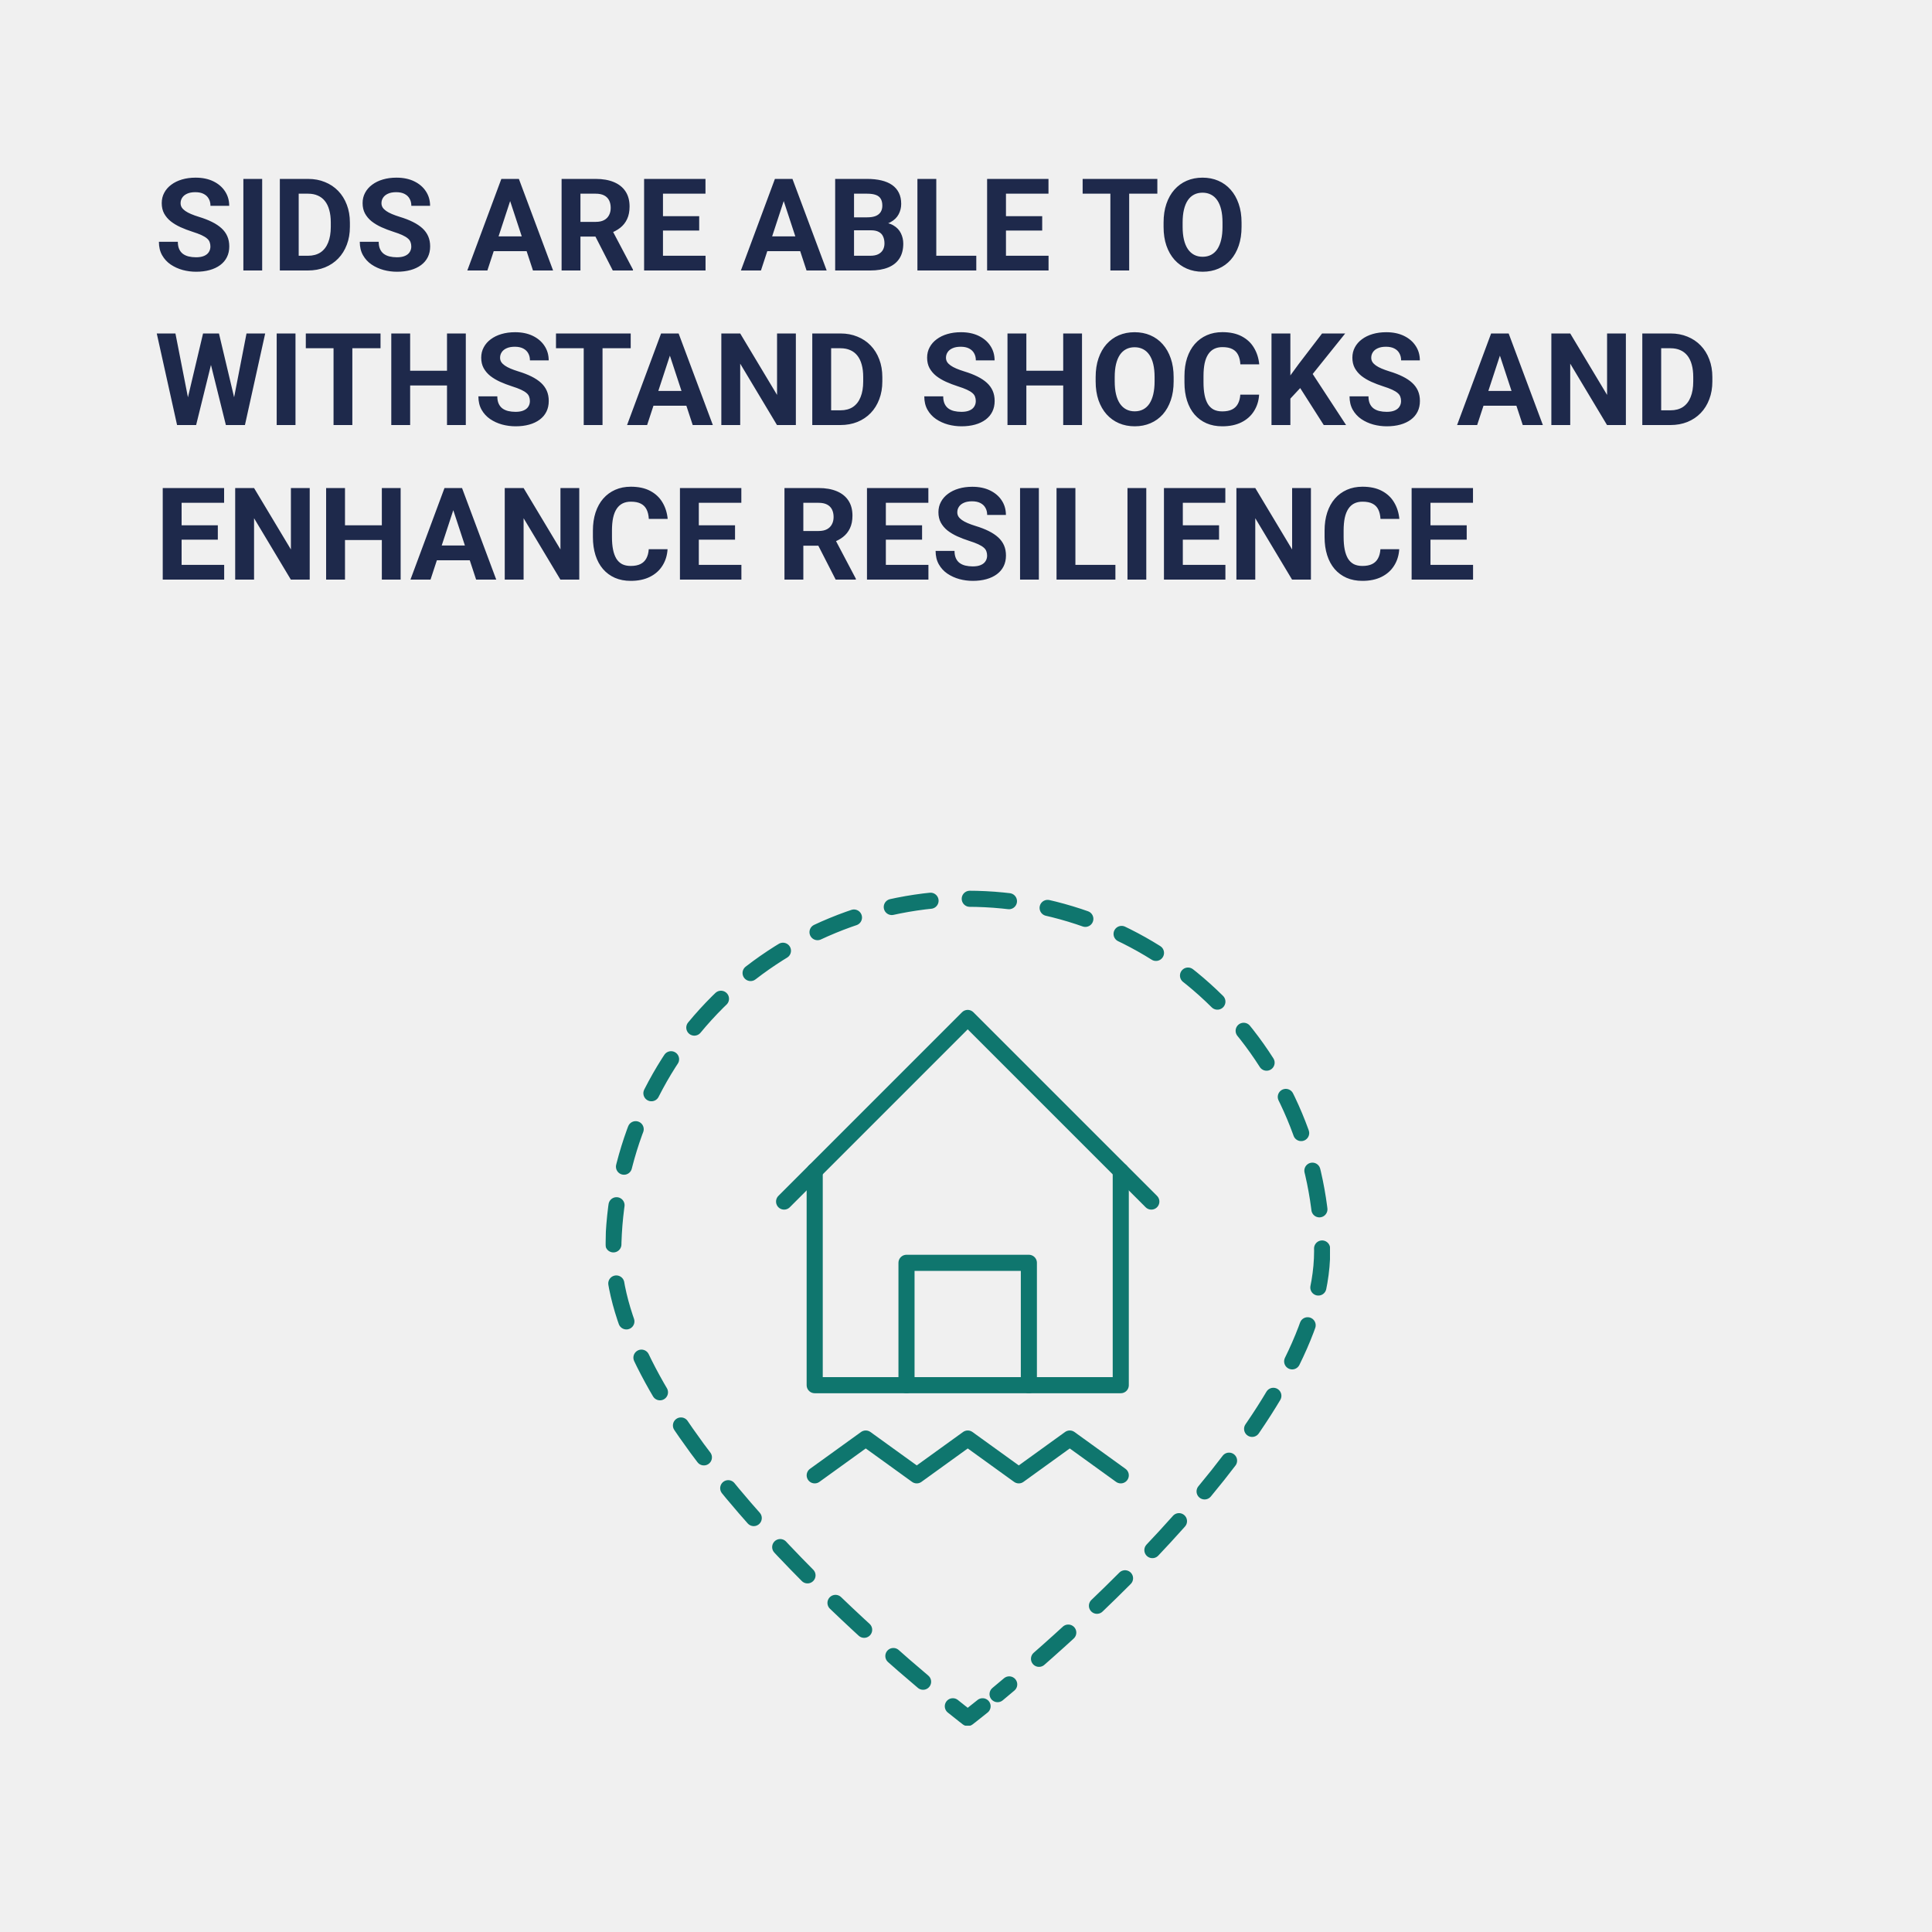
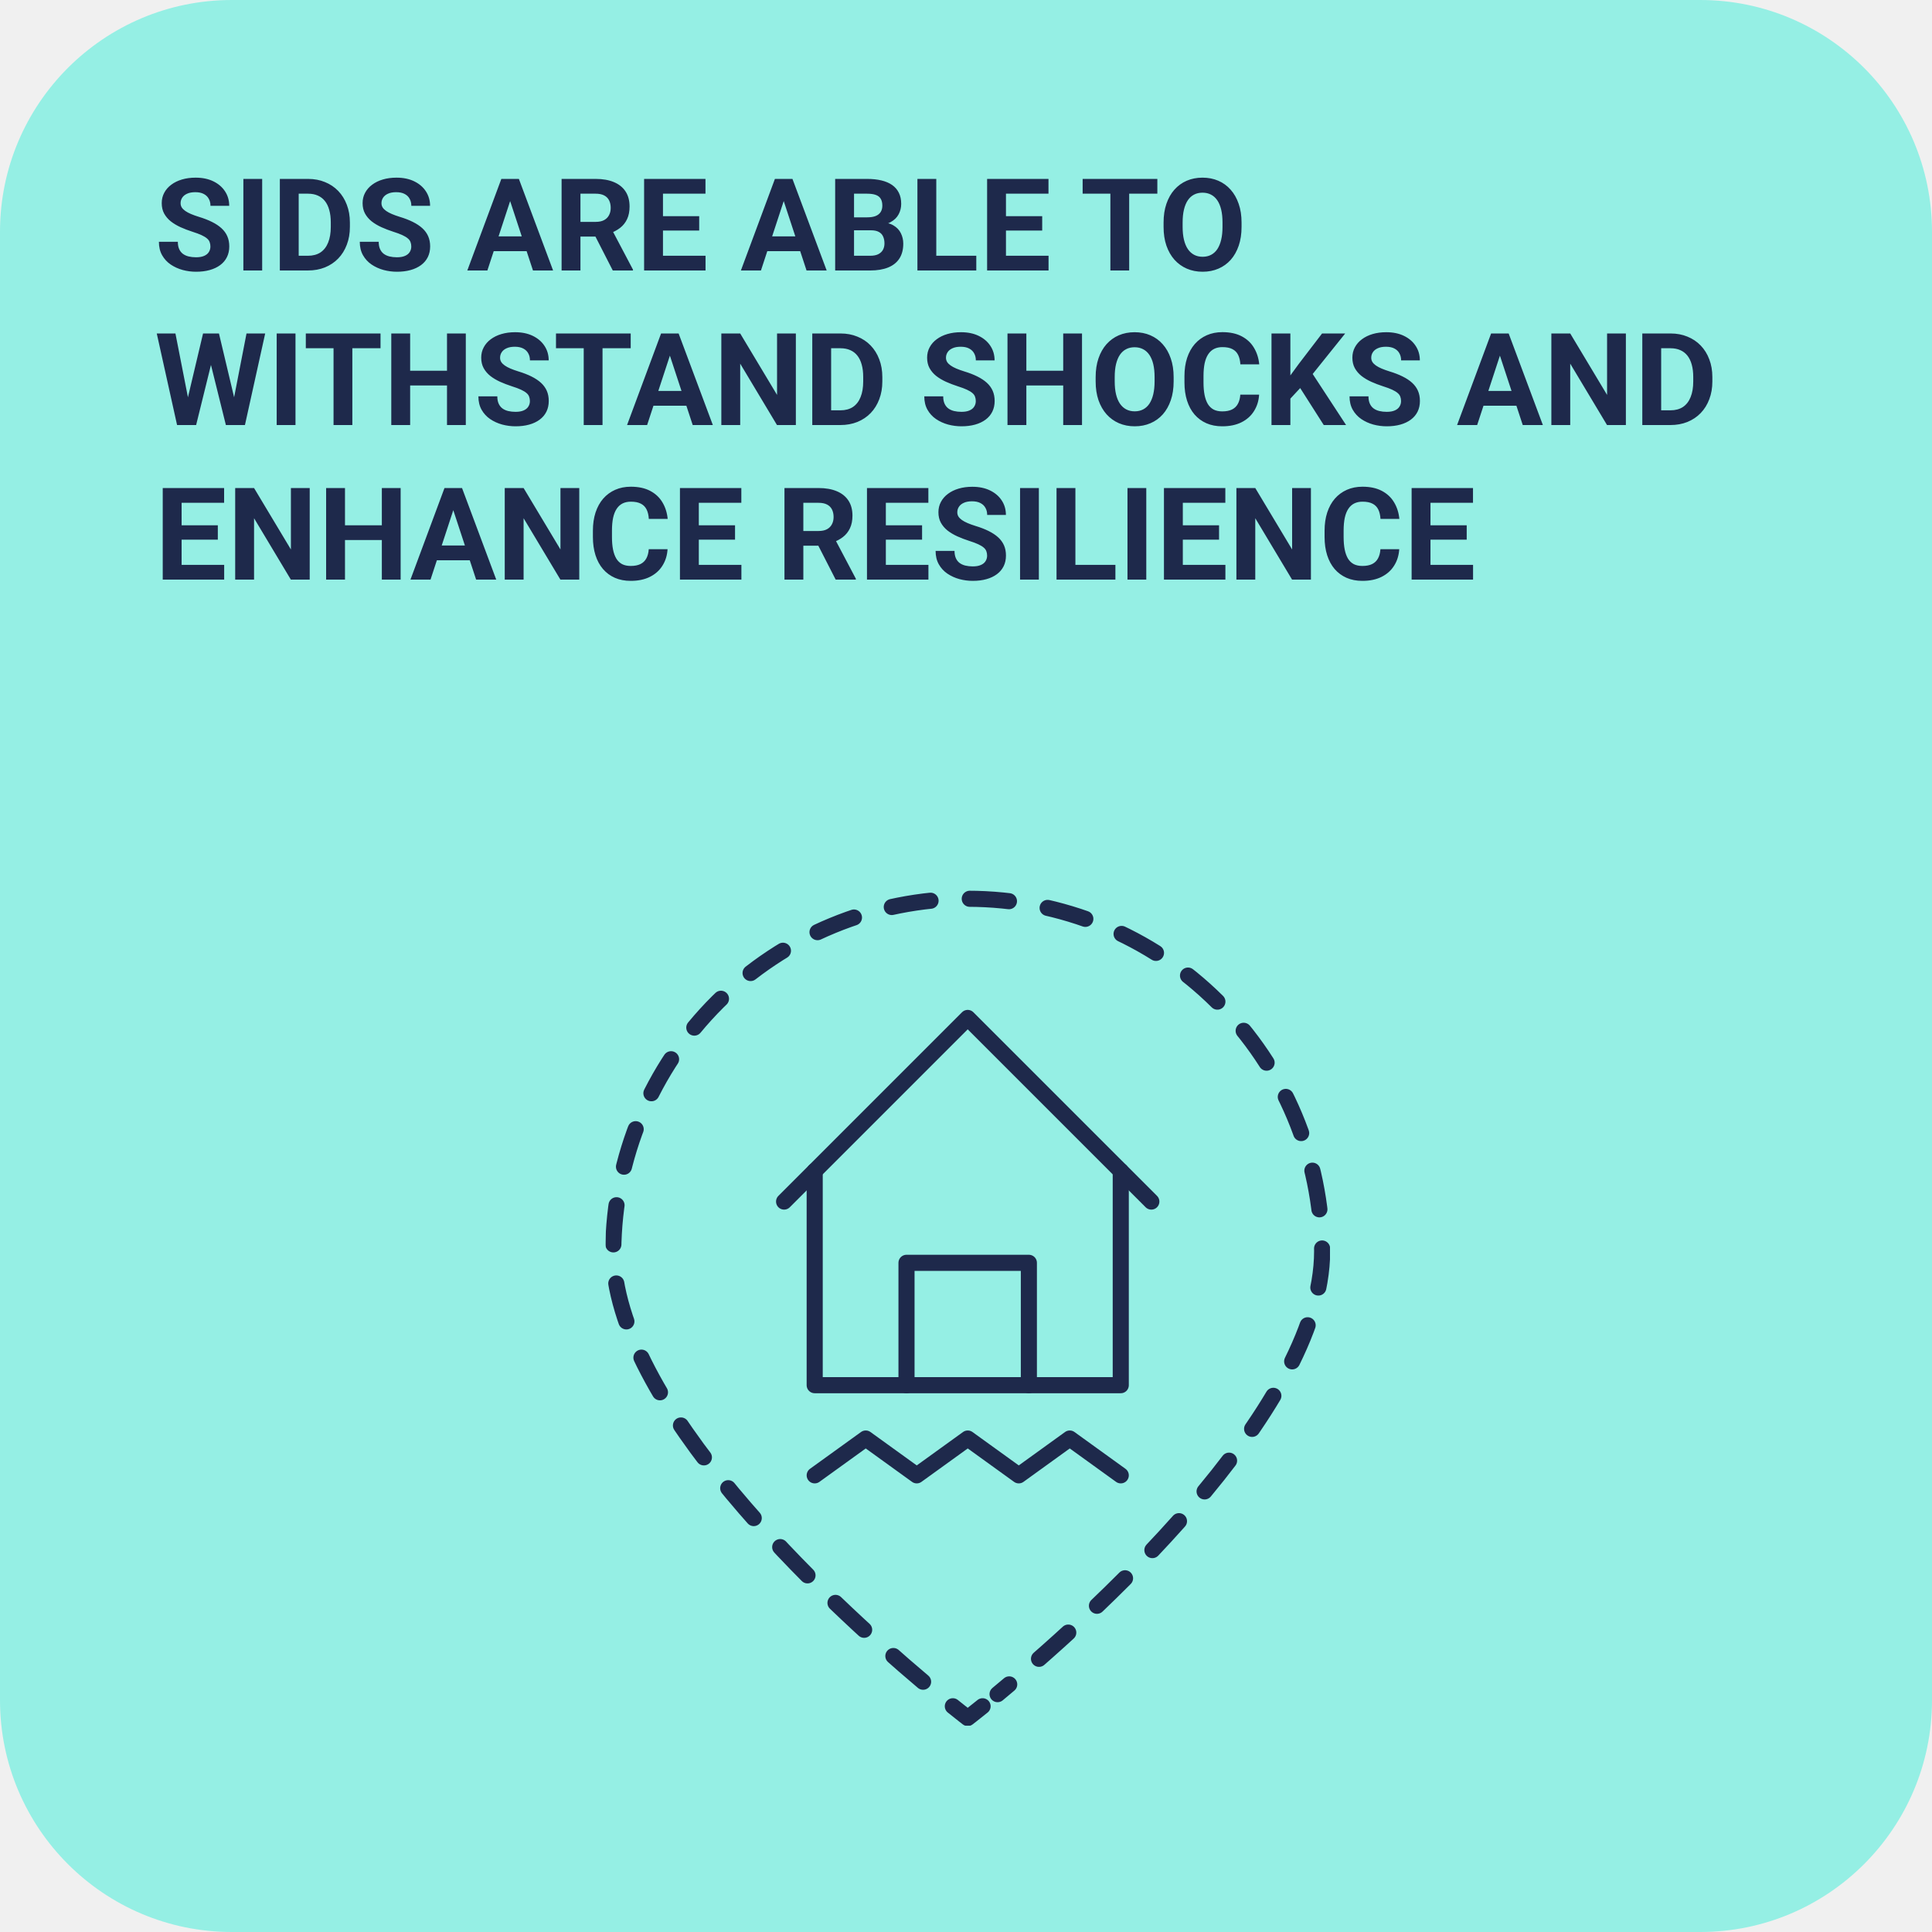
<svg xmlns="http://www.w3.org/2000/svg" width="150" height="150" viewBox="0 0 150 150" fill="none">
  <g clip-path="url(#clip0_1_114)">
+     <path d="M132 0H18C8.059 0 0 8.059 0 18V132C0 141.941 8.059 150 18 150H132C141.941 150 150 141.941 150 132V18C150 8.059 141.941 0 132 0Z" fill="#95EFE4" />
    <path d="M16.336 19.14C16.336 19.013 16.316 18.899 16.277 18.798C16.241 18.694 16.173 18.599 16.072 18.515C15.971 18.427 15.83 18.34 15.648 18.256C15.465 18.171 15.229 18.083 14.94 17.992C14.617 17.888 14.311 17.771 14.021 17.641C13.735 17.51 13.481 17.359 13.26 17.186C13.042 17.011 12.869 16.807 12.742 16.576C12.618 16.345 12.557 16.076 12.557 15.771C12.557 15.474 12.622 15.206 12.752 14.965C12.882 14.721 13.065 14.512 13.299 14.34C13.533 14.164 13.81 14.029 14.129 13.935C14.451 13.84 14.804 13.793 15.188 13.793C15.713 13.793 16.17 13.887 16.561 14.076C16.951 14.265 17.254 14.524 17.469 14.852C17.687 15.181 17.796 15.557 17.796 15.98H16.341C16.341 15.772 16.297 15.59 16.209 15.434C16.124 15.274 15.994 15.149 15.818 15.058C15.646 14.966 15.428 14.921 15.164 14.921C14.91 14.921 14.699 14.96 14.529 15.038C14.36 15.113 14.233 15.216 14.148 15.346C14.064 15.473 14.021 15.616 14.021 15.775C14.021 15.896 14.051 16.005 14.109 16.102C14.171 16.2 14.262 16.291 14.383 16.376C14.503 16.461 14.651 16.54 14.827 16.615C15.003 16.69 15.206 16.763 15.438 16.835C15.825 16.952 16.165 17.084 16.458 17.23C16.754 17.377 17.002 17.541 17.2 17.724C17.399 17.906 17.549 18.113 17.649 18.344C17.75 18.575 17.801 18.837 17.801 19.13C17.801 19.439 17.741 19.716 17.62 19.96C17.5 20.204 17.326 20.411 17.098 20.58C16.87 20.749 16.598 20.878 16.282 20.966C15.966 21.054 15.613 21.098 15.223 21.098C14.871 21.098 14.524 21.052 14.183 20.961C13.841 20.866 13.53 20.725 13.25 20.536C12.973 20.347 12.752 20.106 12.586 19.814C12.42 19.52 12.337 19.174 12.337 18.773H13.807C13.807 18.995 13.841 19.182 13.909 19.335C13.977 19.488 14.074 19.612 14.197 19.706C14.324 19.8 14.474 19.869 14.646 19.911C14.822 19.953 15.014 19.975 15.223 19.975C15.477 19.975 15.685 19.939 15.848 19.867C16.014 19.796 16.136 19.696 16.214 19.569C16.295 19.442 16.336 19.299 16.336 19.14ZM20.355 13.891V21H18.895V13.891H20.355ZM23.909 21H22.361L22.371 19.857H23.909C24.293 19.857 24.617 19.771 24.881 19.599C25.145 19.423 25.343 19.167 25.477 18.832C25.613 18.497 25.682 18.091 25.682 17.616V17.27C25.682 16.905 25.643 16.584 25.564 16.308C25.49 16.031 25.377 15.798 25.227 15.609C25.078 15.421 24.894 15.279 24.676 15.185C24.458 15.087 24.207 15.038 23.924 15.038H22.332V13.891H23.924C24.399 13.891 24.834 13.972 25.227 14.135C25.625 14.294 25.968 14.524 26.258 14.823C26.547 15.123 26.77 15.481 26.927 15.898C27.086 16.311 27.166 16.771 27.166 17.279V17.616C27.166 18.121 27.086 18.581 26.927 18.998C26.77 19.415 26.547 19.773 26.258 20.072C25.971 20.369 25.628 20.598 25.227 20.761C24.83 20.92 24.391 21 23.909 21ZM23.191 13.891V21H21.727V13.891H23.191ZM31.932 19.14C31.932 19.013 31.912 18.899 31.873 18.798C31.837 18.694 31.769 18.599 31.668 18.515C31.567 18.427 31.425 18.34 31.243 18.256C31.061 18.171 30.825 18.083 30.535 17.992C30.213 17.888 29.907 17.771 29.617 17.641C29.331 17.51 29.077 17.359 28.855 17.186C28.637 17.011 28.465 16.807 28.338 16.576C28.214 16.345 28.152 16.076 28.152 15.771C28.152 15.474 28.217 15.206 28.348 14.965C28.478 14.721 28.66 14.512 28.895 14.34C29.129 14.164 29.406 14.029 29.725 13.935C30.047 13.84 30.4 13.793 30.784 13.793C31.308 13.793 31.766 13.887 32.156 14.076C32.547 14.265 32.85 14.524 33.065 14.852C33.283 15.181 33.392 15.557 33.392 15.98H31.936C31.936 15.772 31.893 15.59 31.805 15.434C31.72 15.274 31.59 15.149 31.414 15.058C31.241 14.966 31.023 14.921 30.76 14.921C30.506 14.921 30.294 14.96 30.125 15.038C29.956 15.113 29.829 15.216 29.744 15.346C29.66 15.473 29.617 15.616 29.617 15.775C29.617 15.896 29.646 16.005 29.705 16.102C29.767 16.2 29.858 16.291 29.979 16.376C30.099 16.461 30.247 16.54 30.423 16.615C30.599 16.69 30.802 16.763 31.033 16.835C31.421 16.952 31.761 17.084 32.054 17.23C32.35 17.377 32.597 17.541 32.796 17.724C32.995 17.906 33.144 18.113 33.245 18.344C33.346 18.575 33.397 18.837 33.397 19.13C33.397 19.439 33.336 19.716 33.216 19.96C33.095 20.204 32.921 20.411 32.693 20.58C32.465 20.749 32.194 20.878 31.878 20.966C31.562 21.054 31.209 21.098 30.818 21.098C30.467 21.098 30.12 21.052 29.778 20.961C29.436 20.866 29.126 20.725 28.846 20.536C28.569 20.347 28.348 20.106 28.182 19.814C28.016 19.52 27.933 19.174 27.933 18.773H29.402C29.402 18.995 29.436 19.182 29.505 19.335C29.573 19.488 29.669 19.612 29.793 19.706C29.92 19.8 30.07 19.869 30.242 19.911C30.418 19.953 30.61 19.975 30.818 19.975C31.072 19.975 31.281 19.939 31.443 19.867C31.609 19.796 31.731 19.696 31.81 19.569C31.891 19.442 31.932 19.299 31.932 19.14ZM39.773 15.106L37.84 21H36.282L38.924 13.891H39.915L39.773 15.106ZM41.38 21L39.441 15.106L39.285 13.891H40.286L42.942 21H41.38ZM41.292 18.354V19.501H37.537V18.354H41.292ZM43.602 13.891H46.253C46.797 13.891 47.264 13.972 47.654 14.135C48.048 14.297 48.351 14.538 48.562 14.857C48.774 15.176 48.88 15.569 48.88 16.034C48.88 16.415 48.815 16.742 48.685 17.016C48.558 17.286 48.377 17.512 48.143 17.694C47.911 17.873 47.64 18.017 47.327 18.124L46.863 18.368H44.559L44.549 17.226H46.263C46.52 17.226 46.733 17.18 46.902 17.089C47.072 16.998 47.199 16.871 47.283 16.708C47.371 16.545 47.415 16.356 47.415 16.142C47.415 15.914 47.373 15.717 47.288 15.551C47.203 15.385 47.075 15.258 46.902 15.17C46.73 15.082 46.513 15.038 46.253 15.038H45.066V21H43.602V13.891ZM47.576 21L45.955 17.831L47.503 17.821L49.144 20.932V21H47.576ZM54.778 19.857V21H50.994V19.857H54.778ZM51.473 13.891V21H50.008V13.891H51.473ZM54.285 16.786V17.899H50.994V16.786H54.285ZM54.773 13.891V15.038H50.994V13.891H54.773ZM61.014 15.106L59.08 21H57.523L60.164 13.891H61.155L61.014 15.106ZM62.62 21L60.682 15.106L60.525 13.891H61.526L64.183 21H62.62ZM62.532 18.354V19.501H58.777V18.354H62.532ZM67.625 17.88H65.799L65.789 16.874H67.322C67.592 16.874 67.814 16.84 67.986 16.771C68.159 16.7 68.287 16.597 68.372 16.464C68.46 16.327 68.504 16.161 68.504 15.966C68.504 15.745 68.462 15.565 68.377 15.429C68.296 15.292 68.167 15.193 67.991 15.131C67.819 15.069 67.596 15.038 67.322 15.038H66.307V21H64.842V13.891H67.322C67.736 13.891 68.105 13.93 68.431 14.008C68.759 14.086 69.038 14.205 69.266 14.364C69.493 14.524 69.668 14.726 69.788 14.97C69.909 15.211 69.969 15.497 69.969 15.829C69.969 16.122 69.902 16.392 69.769 16.64C69.638 16.887 69.432 17.089 69.148 17.245C68.868 17.401 68.502 17.488 68.05 17.504L67.625 17.88ZM67.561 21H65.398L65.97 19.857H67.561C67.819 19.857 68.029 19.817 68.191 19.735C68.354 19.651 68.475 19.537 68.553 19.394C68.631 19.25 68.67 19.086 68.67 18.9C68.67 18.692 68.634 18.511 68.562 18.358C68.494 18.205 68.383 18.088 68.231 18.007C68.078 17.922 67.876 17.88 67.625 17.88H66.214L66.224 16.874H67.981L68.318 17.27C68.751 17.263 69.1 17.34 69.363 17.499C69.63 17.655 69.824 17.859 69.944 18.109C70.068 18.36 70.13 18.629 70.13 18.915C70.13 19.371 70.031 19.755 69.832 20.067C69.633 20.377 69.342 20.609 68.958 20.766C68.577 20.922 68.112 21 67.561 21ZM75.799 19.857V21H72.22V19.857H75.799ZM72.693 13.891V21H71.228V13.891H72.693ZM81.409 19.857V21H77.625V19.857H81.409ZM78.103 13.891V21H76.639V13.891H78.103ZM80.916 16.786V17.899H77.625V16.786H80.916ZM81.404 13.891V15.038H77.625V13.891H81.404ZM87.669 13.891V21H86.209V13.891H87.669ZM89.856 13.891V15.038H84.056V13.891H89.856ZM96.394 17.279V17.616C96.394 18.157 96.321 18.642 96.175 19.071C96.028 19.501 95.822 19.867 95.555 20.17C95.288 20.469 94.969 20.699 94.598 20.858C94.23 21.018 93.821 21.098 93.372 21.098C92.926 21.098 92.518 21.018 92.147 20.858C91.779 20.699 91.46 20.469 91.189 20.17C90.919 19.867 90.709 19.501 90.56 19.071C90.413 18.642 90.34 18.157 90.34 17.616V17.279C90.34 16.736 90.413 16.251 90.56 15.824C90.706 15.395 90.913 15.028 91.18 14.726C91.45 14.423 91.769 14.192 92.137 14.032C92.508 13.873 92.916 13.793 93.362 13.793C93.811 13.793 94.22 13.873 94.588 14.032C94.959 14.192 95.278 14.423 95.545 14.726C95.815 15.028 96.023 15.395 96.17 15.824C96.32 16.251 96.394 16.736 96.394 17.279ZM94.915 17.616V17.27C94.915 16.892 94.881 16.56 94.812 16.273C94.744 15.987 94.643 15.746 94.51 15.551C94.376 15.355 94.213 15.209 94.022 15.111C93.829 15.01 93.61 14.96 93.362 14.96C93.115 14.96 92.895 15.01 92.703 15.111C92.514 15.209 92.353 15.355 92.22 15.551C92.09 15.746 91.99 15.987 91.922 16.273C91.853 16.56 91.819 16.892 91.819 17.27V17.616C91.819 17.991 91.853 18.323 91.922 18.612C91.99 18.899 92.091 19.141 92.225 19.34C92.358 19.535 92.521 19.683 92.713 19.784C92.905 19.885 93.125 19.936 93.372 19.936C93.62 19.936 93.839 19.885 94.031 19.784C94.223 19.683 94.384 19.535 94.515 19.34C94.645 19.141 94.744 18.899 94.812 18.612C94.881 18.323 94.915 17.991 94.915 17.616ZM14.349 31.872L15.765 25.891H16.556L16.736 26.887L15.227 33H14.378L14.349 31.872ZM13.621 25.891L14.793 31.872L14.695 33H13.748L12.171 25.891H13.621ZM17.981 31.848L19.139 25.891H20.589L19.017 33H18.069L17.981 31.848ZM17 25.891L18.426 31.896L18.387 33H17.537L16.019 26.882L16.214 25.891H17ZM22.942 25.891V33H21.482V25.891H22.942ZM27.356 25.891V33H25.896V25.891H27.356ZM29.544 25.891V27.038H23.743V25.891H29.544ZM35.12 28.786V29.929H31.409V28.786H35.12ZM31.844 25.891V33H30.379V25.891H31.844ZM36.165 25.891V33H34.705V25.891H36.165ZM41.141 31.14C41.141 31.013 41.121 30.899 41.082 30.798C41.046 30.694 40.978 30.599 40.877 30.515C40.776 30.427 40.634 30.34 40.452 30.256C40.27 30.171 40.034 30.083 39.744 29.992C39.422 29.888 39.116 29.771 38.826 29.641C38.54 29.51 38.286 29.359 38.065 29.186C37.846 29.011 37.674 28.807 37.547 28.576C37.423 28.345 37.361 28.076 37.361 27.77C37.361 27.474 37.426 27.206 37.557 26.965C37.687 26.721 37.869 26.512 38.103 26.34C38.338 26.164 38.615 26.029 38.934 25.935C39.256 25.84 39.609 25.793 39.993 25.793C40.517 25.793 40.975 25.887 41.365 26.076C41.756 26.265 42.059 26.524 42.273 26.852C42.492 27.181 42.601 27.557 42.601 27.98H41.145C41.145 27.772 41.102 27.59 41.014 27.434C40.929 27.274 40.799 27.149 40.623 27.058C40.45 26.966 40.232 26.921 39.969 26.921C39.715 26.921 39.503 26.96 39.334 27.038C39.165 27.113 39.038 27.215 38.953 27.346C38.868 27.473 38.826 27.616 38.826 27.775C38.826 27.896 38.855 28.005 38.914 28.102C38.976 28.2 39.067 28.291 39.188 28.376C39.308 28.461 39.456 28.54 39.632 28.615C39.808 28.69 40.011 28.763 40.242 28.835C40.63 28.952 40.97 29.084 41.263 29.23C41.559 29.377 41.806 29.541 42.005 29.724C42.203 29.906 42.353 30.113 42.454 30.344C42.555 30.575 42.605 30.837 42.605 31.13C42.605 31.439 42.545 31.716 42.425 31.96C42.304 32.204 42.13 32.411 41.902 32.58C41.675 32.749 41.403 32.878 41.087 32.966C40.771 33.054 40.418 33.098 40.027 33.098C39.676 33.098 39.329 33.052 38.987 32.961C38.645 32.867 38.335 32.725 38.055 32.536C37.778 32.347 37.557 32.106 37.391 31.814C37.225 31.52 37.142 31.174 37.142 30.773H38.611C38.611 30.995 38.645 31.182 38.714 31.335C38.782 31.488 38.878 31.612 39.002 31.706C39.129 31.8 39.279 31.869 39.451 31.911C39.627 31.953 39.819 31.975 40.027 31.975C40.281 31.975 40.49 31.939 40.652 31.867C40.818 31.796 40.94 31.696 41.019 31.569C41.1 31.442 41.141 31.299 41.141 31.14ZM46.78 25.891V33H45.32V25.891H46.78ZM48.968 25.891V27.038H43.167V25.891H48.968ZM52.176 27.106L50.242 33H48.685L51.326 25.891H52.317L52.176 27.106ZM53.782 33L51.844 27.106L51.688 25.891H52.688L55.345 33H53.782ZM53.694 30.354V31.501H49.94V30.354H53.694ZM61.79 25.891V33H60.325L57.469 28.234V33H56.004V25.891H57.469L60.33 30.661V25.891H61.79ZM65.247 33H63.699L63.709 31.857H65.247C65.631 31.857 65.955 31.771 66.219 31.599C66.482 31.423 66.681 31.167 66.814 30.832C66.951 30.497 67.019 30.091 67.019 29.616V29.27C67.019 28.905 66.981 28.584 66.902 28.308C66.828 28.031 66.715 27.798 66.565 27.609C66.416 27.421 66.232 27.279 66.014 27.185C65.796 27.087 65.545 27.038 65.262 27.038H63.67V25.891H65.262C65.737 25.891 66.171 25.972 66.565 26.135C66.963 26.294 67.306 26.524 67.596 26.823C67.885 27.123 68.108 27.481 68.265 27.898C68.424 28.311 68.504 28.771 68.504 29.279V29.616C68.504 30.121 68.424 30.581 68.265 30.998C68.108 31.415 67.885 31.773 67.596 32.072C67.309 32.368 66.966 32.598 66.565 32.761C66.168 32.92 65.729 33 65.247 33ZM64.529 25.891V33H63.065V25.891H64.529ZM75.76 31.14C75.76 31.013 75.74 30.899 75.701 30.798C75.665 30.694 75.597 30.599 75.496 30.515C75.395 30.427 75.254 30.34 75.071 30.256C74.889 30.171 74.653 30.083 74.363 29.992C74.041 29.888 73.735 29.771 73.445 29.641C73.159 29.51 72.905 29.359 72.684 29.186C72.466 29.011 72.293 28.807 72.166 28.576C72.042 28.345 71.981 28.076 71.981 27.77C71.981 27.474 72.046 27.206 72.176 26.965C72.306 26.721 72.488 26.512 72.723 26.34C72.957 26.164 73.234 26.029 73.553 25.935C73.875 25.84 74.228 25.793 74.612 25.793C75.136 25.793 75.594 25.887 75.984 26.076C76.375 26.265 76.678 26.524 76.893 26.852C77.111 27.181 77.22 27.557 77.22 27.98H75.765C75.765 27.772 75.721 27.59 75.633 27.434C75.548 27.274 75.418 27.149 75.242 27.058C75.07 26.966 74.852 26.921 74.588 26.921C74.334 26.921 74.122 26.96 73.953 27.038C73.784 27.113 73.657 27.215 73.572 27.346C73.488 27.473 73.445 27.616 73.445 27.775C73.445 27.896 73.475 28.005 73.533 28.102C73.595 28.2 73.686 28.291 73.807 28.376C73.927 28.461 74.075 28.54 74.251 28.615C74.427 28.69 74.63 28.763 74.861 28.835C75.249 28.952 75.589 29.084 75.882 29.23C76.178 29.377 76.425 29.541 76.624 29.724C76.823 29.906 76.972 30.113 77.073 30.344C77.174 30.575 77.225 30.837 77.225 31.13C77.225 31.439 77.164 31.716 77.044 31.96C76.924 32.204 76.749 32.411 76.522 32.58C76.294 32.749 76.022 32.878 75.706 32.966C75.39 33.054 75.037 33.098 74.647 33.098C74.295 33.098 73.948 33.052 73.606 32.961C73.265 32.867 72.954 32.725 72.674 32.536C72.397 32.347 72.176 32.106 72.01 31.814C71.844 31.52 71.761 31.174 71.761 30.773H73.231C73.231 30.995 73.265 31.182 73.333 31.335C73.401 31.488 73.497 31.612 73.621 31.706C73.748 31.8 73.898 31.869 74.07 31.911C74.246 31.953 74.438 31.975 74.647 31.975C74.9 31.975 75.109 31.939 75.272 31.867C75.438 31.796 75.56 31.696 75.638 31.569C75.719 31.442 75.76 31.299 75.76 31.14ZM82.962 28.786V29.929H79.251V28.786H82.962ZM79.686 25.891V33H78.221V25.891H79.686ZM84.007 25.891V33H82.547V25.891H84.007ZM91.121 29.279V29.616C91.121 30.157 91.048 30.642 90.901 31.071C90.755 31.501 90.548 31.867 90.281 32.17C90.014 32.469 89.695 32.699 89.324 32.858C88.956 33.018 88.548 33.098 88.099 33.098C87.653 33.098 87.244 33.018 86.873 32.858C86.505 32.699 86.186 32.469 85.916 32.17C85.646 31.867 85.436 31.501 85.286 31.071C85.14 30.642 85.066 30.157 85.066 29.616V29.279C85.066 28.736 85.14 28.251 85.286 27.824C85.433 27.395 85.639 27.028 85.906 26.726C86.176 26.423 86.495 26.192 86.863 26.032C87.234 25.873 87.643 25.793 88.089 25.793C88.538 25.793 88.947 25.873 89.314 26.032C89.686 26.192 90.005 26.423 90.272 26.726C90.542 27.028 90.75 27.395 90.897 27.824C91.046 28.251 91.121 28.736 91.121 29.279ZM89.642 29.616V29.27C89.642 28.892 89.607 28.56 89.539 28.273C89.471 27.987 89.37 27.746 89.236 27.551C89.103 27.355 88.94 27.209 88.748 27.111C88.556 27.01 88.336 26.96 88.089 26.96C87.841 26.96 87.622 27.01 87.43 27.111C87.241 27.209 87.08 27.355 86.946 27.551C86.816 27.746 86.717 27.987 86.648 28.273C86.58 28.56 86.546 28.892 86.546 29.27V29.616C86.546 29.991 86.58 30.323 86.648 30.612C86.717 30.899 86.818 31.141 86.951 31.34C87.085 31.535 87.247 31.683 87.439 31.784C87.632 31.885 87.851 31.936 88.099 31.936C88.346 31.936 88.566 31.885 88.758 31.784C88.95 31.683 89.111 31.535 89.241 31.34C89.371 31.141 89.471 30.899 89.539 30.612C89.607 30.323 89.642 29.991 89.642 29.616ZM96.297 30.642H97.757C97.728 31.12 97.596 31.545 97.361 31.916C97.13 32.287 96.806 32.577 96.39 32.785C95.976 32.993 95.478 33.098 94.895 33.098C94.44 33.098 94.031 33.02 93.67 32.863C93.309 32.704 92.999 32.476 92.742 32.18C92.488 31.884 92.295 31.525 92.161 31.105C92.028 30.686 91.961 30.215 91.961 29.694V29.201C91.961 28.68 92.029 28.21 92.166 27.79C92.306 27.367 92.505 27.007 92.762 26.711C93.022 26.415 93.333 26.187 93.694 26.027C94.056 25.868 94.459 25.788 94.905 25.788C95.498 25.788 95.997 25.895 96.404 26.11C96.814 26.325 97.132 26.621 97.356 26.999C97.584 27.377 97.721 27.806 97.767 28.288H96.302C96.285 28.002 96.228 27.759 96.131 27.561C96.033 27.359 95.885 27.207 95.686 27.106C95.491 27.002 95.231 26.95 94.905 26.95C94.661 26.95 94.448 26.996 94.266 27.087C94.083 27.178 93.93 27.316 93.807 27.502C93.683 27.688 93.59 27.922 93.528 28.205C93.47 28.485 93.44 28.814 93.44 29.191V29.694C93.44 30.062 93.468 30.386 93.523 30.666C93.579 30.943 93.663 31.177 93.777 31.369C93.894 31.558 94.044 31.701 94.227 31.799C94.412 31.893 94.635 31.94 94.895 31.94C95.201 31.94 95.454 31.892 95.652 31.794C95.851 31.696 96.002 31.551 96.106 31.359C96.214 31.167 96.277 30.928 96.297 30.642ZM100.184 25.891V33H98.719V25.891H100.184ZM104.441 25.891L101.624 29.401L99.998 31.149L99.734 29.763L100.833 28.259L102.645 25.891H104.441ZM102.776 33L100.682 29.714L101.766 28.806L104.51 33H102.776ZM108.777 31.14C108.777 31.013 108.758 30.899 108.719 30.798C108.683 30.694 108.615 30.599 108.514 30.515C108.413 30.427 108.271 30.34 108.089 30.256C107.907 30.171 107.671 30.083 107.381 29.992C107.059 29.888 106.753 29.771 106.463 29.641C106.176 29.51 105.923 29.359 105.701 29.186C105.483 29.011 105.311 28.807 105.184 28.576C105.06 28.345 104.998 28.076 104.998 27.77C104.998 27.474 105.063 27.206 105.193 26.965C105.324 26.721 105.506 26.512 105.74 26.34C105.975 26.164 106.251 26.029 106.57 25.935C106.893 25.84 107.246 25.793 107.63 25.793C108.154 25.793 108.611 25.887 109.002 26.076C109.393 26.265 109.695 26.524 109.91 26.852C110.128 27.181 110.237 27.557 110.237 27.98H108.782C108.782 27.772 108.738 27.59 108.65 27.434C108.566 27.274 108.436 27.149 108.26 27.058C108.087 26.966 107.869 26.921 107.605 26.921C107.352 26.921 107.14 26.96 106.971 27.038C106.801 27.113 106.674 27.215 106.59 27.346C106.505 27.473 106.463 27.616 106.463 27.775C106.463 27.896 106.492 28.005 106.551 28.102C106.613 28.2 106.704 28.291 106.824 28.376C106.945 28.461 107.093 28.54 107.269 28.615C107.444 28.69 107.648 28.763 107.879 28.835C108.266 28.952 108.606 29.084 108.899 29.23C109.196 29.377 109.443 29.541 109.642 29.724C109.84 29.906 109.99 30.113 110.091 30.344C110.192 30.575 110.242 30.837 110.242 31.13C110.242 31.439 110.182 31.716 110.062 31.96C109.941 32.204 109.767 32.411 109.539 32.58C109.311 32.749 109.039 32.878 108.724 32.966C108.408 33.054 108.055 33.098 107.664 33.098C107.312 33.098 106.966 33.052 106.624 32.961C106.282 32.867 105.971 32.725 105.691 32.536C105.415 32.347 105.193 32.106 105.027 31.814C104.861 31.52 104.778 31.174 104.778 30.773H106.248C106.248 30.995 106.282 31.182 106.351 31.335C106.419 31.488 106.515 31.612 106.639 31.706C106.766 31.8 106.915 31.869 107.088 31.911C107.264 31.953 107.456 31.975 107.664 31.975C107.918 31.975 108.126 31.939 108.289 31.867C108.455 31.796 108.577 31.696 108.655 31.569C108.737 31.442 108.777 31.299 108.777 31.14ZM116.619 27.106L114.686 33H113.128L115.77 25.891H116.761L116.619 27.106ZM118.226 33L116.287 27.106L116.131 25.891H117.132L119.788 33H118.226ZM118.138 30.354V31.501H114.383V30.354H118.138ZM126.233 25.891V33H124.769L121.912 28.234V33H120.447V25.891H121.912L124.773 30.661V25.891H126.233ZM129.69 33H128.143L128.152 31.857H129.69C130.075 31.857 130.398 31.771 130.662 31.599C130.926 31.423 131.124 31.167 131.258 30.832C131.395 30.497 131.463 30.091 131.463 29.616V29.27C131.463 28.905 131.424 28.584 131.346 28.308C131.271 28.031 131.159 27.798 131.009 27.609C130.859 27.421 130.675 27.279 130.457 27.185C130.239 27.087 129.988 27.038 129.705 27.038H128.113V25.891H129.705C130.18 25.891 130.615 25.972 131.009 26.135C131.406 26.294 131.749 26.524 132.039 26.823C132.329 27.123 132.552 27.481 132.708 27.898C132.868 28.311 132.947 28.771 132.947 29.279V29.616C132.947 30.121 132.868 30.581 132.708 30.998C132.552 31.415 132.329 31.773 132.039 32.072C131.753 32.368 131.409 32.598 131.009 32.761C130.612 32.92 130.172 33 129.69 33ZM128.973 25.891V33H127.508V25.891H128.973ZM17.405 43.857V45H13.621V43.857H17.405ZM14.1 37.891V45H12.635V37.891H14.1ZM16.912 40.786V41.899H13.621V40.786H16.912ZM17.4 37.891V39.038H13.621V37.891H17.4ZM24.046 37.891V45H22.581L19.725 40.234V45H18.26V37.891H19.725L22.586 42.661V37.891H24.046ZM30.061 40.786V41.929H26.351V40.786H30.061ZM26.785 37.891V45H25.32V37.891H26.785ZM31.106 37.891V45H29.646V37.891H31.106ZM35.359 39.106L33.426 45H31.868L34.51 37.891H35.501L35.359 39.106ZM36.966 45L35.027 39.106L34.871 37.891H35.872L38.528 45H36.966ZM36.878 42.353V43.501H33.123V42.353H36.878ZM44.974 37.891V45H43.509L40.652 40.234V45H39.188V37.891H40.652L43.514 42.661V37.891H44.974ZM50.369 42.642H51.829C51.8 43.12 51.668 43.545 51.434 43.916C51.203 44.287 50.879 44.577 50.462 44.785C50.048 44.993 49.55 45.098 48.968 45.098C48.512 45.098 48.103 45.02 47.742 44.863C47.381 44.704 47.072 44.476 46.815 44.18C46.56 43.883 46.367 43.525 46.233 43.105C46.1 42.685 46.033 42.215 46.033 41.694V41.201C46.033 40.68 46.102 40.21 46.238 39.79C46.378 39.367 46.577 39.007 46.834 38.711C47.094 38.415 47.405 38.187 47.767 38.027C48.128 37.868 48.532 37.788 48.977 37.788C49.57 37.788 50.07 37.895 50.477 38.11C50.887 38.325 51.204 38.621 51.429 38.999C51.657 39.377 51.793 39.806 51.839 40.288H50.374C50.358 40.002 50.301 39.759 50.203 39.56C50.105 39.359 49.957 39.207 49.759 39.106C49.563 39.002 49.303 38.95 48.977 38.95C48.733 38.95 48.52 38.996 48.338 39.087C48.156 39.178 48.003 39.316 47.879 39.502C47.755 39.688 47.662 39.922 47.601 40.205C47.542 40.485 47.513 40.814 47.513 41.191V41.694C47.513 42.062 47.54 42.386 47.596 42.666C47.651 42.943 47.736 43.177 47.85 43.369C47.967 43.558 48.117 43.701 48.299 43.799C48.484 43.893 48.707 43.94 48.968 43.94C49.274 43.94 49.526 43.892 49.725 43.794C49.923 43.696 50.075 43.551 50.179 43.359C50.286 43.167 50.35 42.928 50.369 42.642ZM57.562 43.857V45H53.777V43.857H57.562ZM54.256 37.891V45H52.791V37.891H54.256ZM57.068 40.786V41.899H53.777V40.786H57.068ZM57.557 37.891V39.038H53.777V37.891H57.557ZM60.906 37.891H63.558C64.101 37.891 64.568 37.972 64.959 38.135C65.353 38.297 65.656 38.538 65.867 38.857C66.079 39.176 66.185 39.569 66.185 40.034C66.185 40.415 66.12 40.742 65.989 41.016C65.862 41.286 65.682 41.512 65.447 41.694C65.216 41.873 64.944 42.017 64.632 42.124L64.168 42.368H61.863L61.853 41.226H63.567C63.825 41.226 64.038 41.18 64.207 41.089C64.376 40.998 64.503 40.871 64.588 40.708C64.676 40.545 64.72 40.356 64.72 40.142C64.72 39.914 64.677 39.717 64.593 39.551C64.508 39.385 64.38 39.258 64.207 39.17C64.034 39.082 63.818 39.038 63.558 39.038H62.371V45H60.906V37.891ZM64.881 45L63.26 41.831L64.808 41.821L66.448 44.932V45H64.881ZM72.083 43.857V45H68.299V43.857H72.083ZM68.777 37.891V45H67.312V37.891H68.777ZM71.59 40.786V41.899H68.299V40.786H71.59ZM72.078 37.891V39.038H68.299V37.891H72.078ZM76.639 43.14C76.639 43.013 76.619 42.899 76.58 42.798C76.544 42.694 76.476 42.599 76.375 42.515C76.274 42.427 76.132 42.34 75.95 42.256C75.768 42.171 75.532 42.083 75.242 41.992C74.92 41.888 74.614 41.771 74.324 41.641C74.038 41.51 73.784 41.359 73.562 41.187C73.344 41.011 73.172 40.807 73.045 40.576C72.921 40.345 72.859 40.077 72.859 39.77C72.859 39.474 72.924 39.206 73.055 38.965C73.185 38.721 73.367 38.512 73.602 38.34C73.836 38.164 74.113 38.029 74.432 37.935C74.754 37.84 75.107 37.793 75.491 37.793C76.015 37.793 76.473 37.887 76.863 38.076C77.254 38.265 77.557 38.524 77.772 38.852C77.99 39.181 78.099 39.557 78.099 39.98H76.644C76.644 39.772 76.6 39.59 76.512 39.434C76.427 39.274 76.297 39.149 76.121 39.058C75.949 38.967 75.731 38.921 75.467 38.921C75.213 38.921 75.001 38.96 74.832 39.038C74.663 39.113 74.536 39.215 74.451 39.346C74.367 39.473 74.324 39.616 74.324 39.775C74.324 39.896 74.353 40.005 74.412 40.102C74.474 40.2 74.565 40.291 74.686 40.376C74.806 40.461 74.954 40.54 75.13 40.615C75.306 40.69 75.509 40.763 75.74 40.835C76.128 40.952 76.468 41.084 76.761 41.23C77.057 41.377 77.304 41.541 77.503 41.724C77.701 41.906 77.851 42.113 77.952 42.344C78.053 42.575 78.103 42.837 78.103 43.13C78.103 43.439 78.043 43.716 77.923 43.96C77.802 44.204 77.628 44.411 77.4 44.58C77.172 44.749 76.901 44.878 76.585 44.966C76.269 45.054 75.916 45.098 75.525 45.098C75.174 45.098 74.827 45.052 74.485 44.961C74.144 44.867 73.833 44.725 73.553 44.536C73.276 44.347 73.055 44.106 72.889 43.813C72.723 43.52 72.64 43.174 72.64 42.773H74.109C74.109 42.995 74.144 43.182 74.212 43.335C74.28 43.488 74.376 43.612 74.5 43.706C74.627 43.8 74.777 43.869 74.949 43.911C75.125 43.953 75.317 43.975 75.525 43.975C75.779 43.975 75.988 43.939 76.15 43.867C76.316 43.796 76.439 43.696 76.517 43.569C76.598 43.442 76.639 43.299 76.639 43.14ZM80.657 37.891V45H79.197V37.891H80.657ZM86.6 43.857V45H83.02V43.857H86.6ZM83.494 37.891V45H82.029V37.891H83.494ZM88.997 37.891V45H87.537V37.891H88.997ZM95.14 43.857V45H91.356V43.857H95.14ZM91.834 37.891V45H90.369V37.891H91.834ZM94.647 40.786V41.899H91.356V40.786H94.647ZM95.135 37.891V39.038H91.356V37.891H95.135ZM101.78 37.891V45H100.315L97.459 40.234V45H95.994V37.891H97.459L100.32 42.661V37.891H101.78ZM107.176 42.642H108.636C108.606 43.12 108.475 43.545 108.24 43.916C108.009 44.287 107.685 44.577 107.269 44.785C106.855 44.993 106.357 45.098 105.774 45.098C105.319 45.098 104.91 45.02 104.549 44.863C104.188 44.704 103.878 44.476 103.621 44.18C103.367 43.883 103.174 43.525 103.04 43.105C102.907 42.685 102.84 42.215 102.84 41.694V41.201C102.84 40.68 102.908 40.21 103.045 39.79C103.185 39.367 103.383 39.007 103.641 38.711C103.901 38.415 104.212 38.187 104.573 38.027C104.935 37.868 105.338 37.788 105.784 37.788C106.377 37.788 106.876 37.895 107.283 38.11C107.693 38.325 108.011 38.621 108.235 38.999C108.463 39.377 108.6 39.806 108.646 40.288H107.181C107.164 40.002 107.107 39.759 107.01 39.56C106.912 39.359 106.764 39.207 106.565 39.106C106.37 39.002 106.11 38.95 105.784 38.95C105.54 38.95 105.327 38.996 105.145 39.087C104.962 39.178 104.809 39.316 104.686 39.502C104.562 39.688 104.469 39.922 104.407 40.205C104.349 40.485 104.319 40.814 104.319 41.191V41.694C104.319 42.062 104.347 42.386 104.402 42.666C104.458 42.943 104.542 43.177 104.656 43.369C104.773 43.558 104.923 43.701 105.105 43.799C105.291 43.893 105.514 43.94 105.774 43.94C106.08 43.94 106.333 43.892 106.531 43.794C106.73 43.696 106.881 43.551 106.985 43.359C107.093 43.167 107.156 42.928 107.176 42.642ZM114.368 43.857V45H110.584V43.857H114.368ZM111.062 37.891V45H109.598V37.891H111.062ZM113.875 40.786V41.899H110.584V40.786H113.875ZM114.363 37.891V39.038H110.584V37.891H114.363Z" fill="#1E294B" />
    <mask id="mask0_1_114" style="mask-type:luminance" maskUnits="userSpaceOnUse" x="47" y="69" width="57" height="65">
      <path d="M103.266 69H47V134H103.266V69Z" fill="white" />
    </mask>
    <g mask="url(#mask0_1_114)">
      <mask id="mask1_1_114" style="mask-type:luminance" maskUnits="userSpaceOnUse" x="47" y="69" width="57" height="65">
        <path d="M103.266 69H47V134H103.266V69Z" fill="white" />
      </mask>
      <g mask="url(#mask1_1_114)">
-         <path d="M76.287 132.474C75.552 133.065 75.133 133.386 75.133 133.386C75.133 133.386 74.713 133.065 73.978 132.474" stroke="#0F766E" stroke-width="1.25" stroke-linecap="round" stroke-linejoin="round" />
-         <path d="M71.668 130.569C64.274 124.329 47.614 108.958 47.614 97.133C47.658 89.863 50.576 82.906 55.732 77.781C60.888 72.656 67.863 69.78 75.132 69.78C82.402 69.78 89.377 72.656 94.533 77.781C99.689 82.906 102.607 89.863 102.651 97.133C102.651 109.621 84.074 126.061 77.451 131.533" stroke="#0F766E" stroke-width="1.25" stroke-linecap="round" stroke-linejoin="round" stroke-dasharray="3.05 3.05" />
-         <path d="M60.877 93.289L75.132 79.033L89.389 93.289" stroke="#0F766E" stroke-width="1.25" stroke-linecap="round" stroke-linejoin="round" />
-         <path d="M63.253 90.917V107.545H87.016V90.917" stroke="#0F766E" stroke-width="1.25" stroke-linecap="round" stroke-linejoin="round" />
-         <path d="M70.381 107.545V98.045H79.881V107.545" stroke="#0F766E" stroke-width="1.25" stroke-linecap="round" stroke-linejoin="round" />
-         <path d="M87.016 114.545L83.056 111.687L79.097 114.545L75.136 111.687L71.176 114.545L67.216 111.687L63.254 114.545" stroke="#0F766E" stroke-width="1.25" stroke-linecap="round" stroke-linejoin="round" />
+         <path d="M76.287 132.474C75.552 133.065 75.133 133.386 75.133 133.386C75.133 133.386 74.713 133.065 73.978 132.474" stroke="#1E294B" stroke-width="1.25" stroke-linecap="round" stroke-linejoin="round" />
+         <path d="M71.668 130.569C64.274 124.329 47.614 108.958 47.614 97.133C47.658 89.863 50.576 82.906 55.732 77.781C60.888 72.656 67.863 69.78 75.132 69.78C82.402 69.78 89.377 72.656 94.533 77.781C99.689 82.906 102.607 89.863 102.651 97.133C102.651 109.621 84.074 126.061 77.451 131.533" stroke="#1E294B" stroke-width="1.25" stroke-linecap="round" stroke-linejoin="round" stroke-dasharray="3.05 3.05" />
+         <path d="M60.877 93.289L75.132 79.033L89.389 93.289" stroke="#1E294B" stroke-width="1.25" stroke-linecap="round" stroke-linejoin="round" />
+         <path d="M63.253 90.917V107.545H87.016V90.917" stroke="#1E294B" stroke-width="1.25" stroke-linecap="round" stroke-linejoin="round" />
+         <path d="M70.381 107.545V98.045H79.881V107.545" stroke="#1E294B" stroke-width="1.25" stroke-linecap="round" stroke-linejoin="round" />
+         <path d="M87.016 114.545L83.056 111.687L79.097 114.545L75.136 111.687L71.176 114.545L67.216 111.687L63.254 114.545" stroke="#1E294B" stroke-width="1.25" stroke-linecap="round" stroke-linejoin="round" />
      </g>
    </g>
  </g>
  <defs>
    <clipPath id="clip0_1_114">
      <rect width="150" height="150" fill="white" />
    </clipPath>
  </defs>
</svg>
